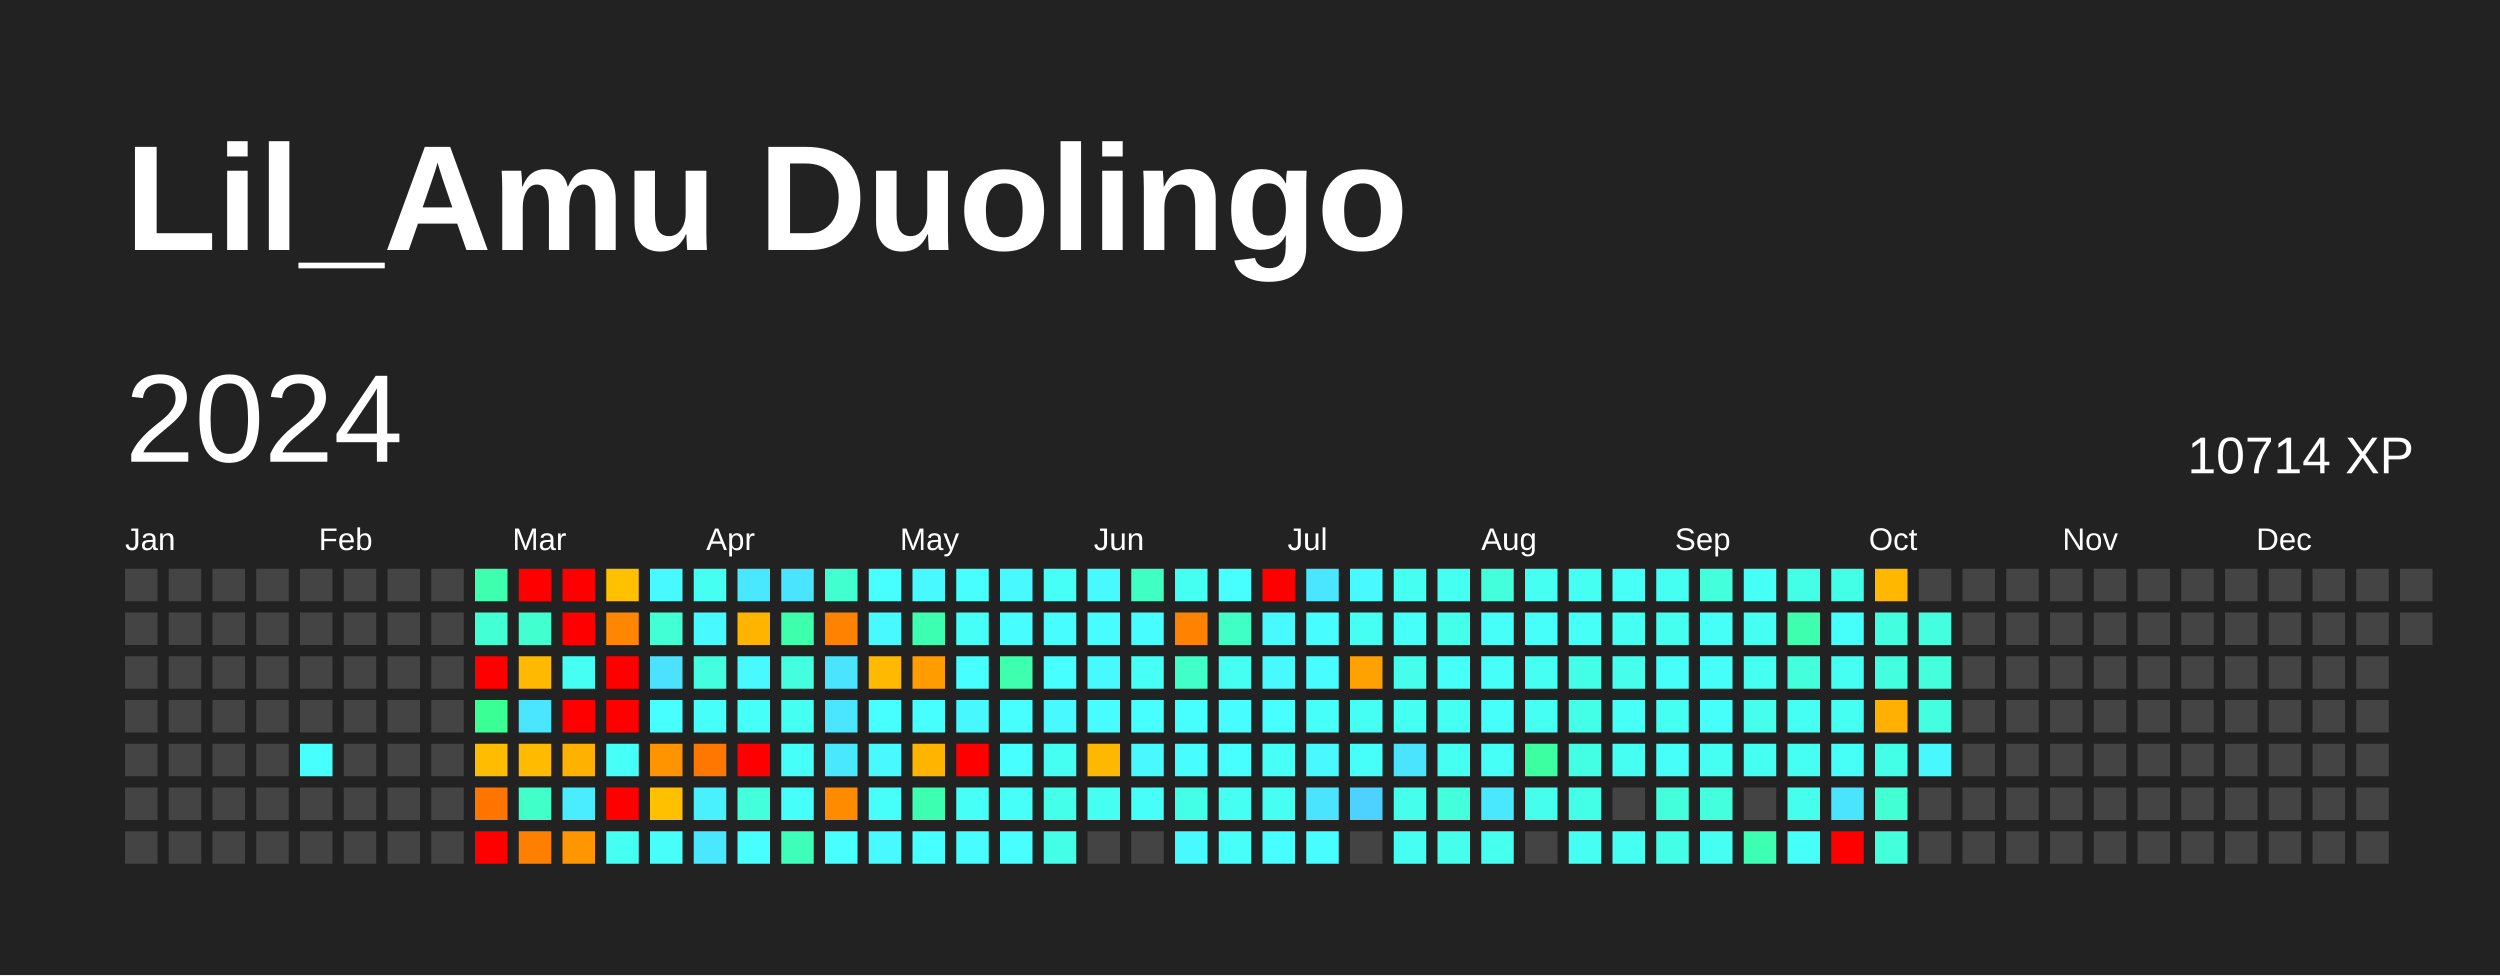
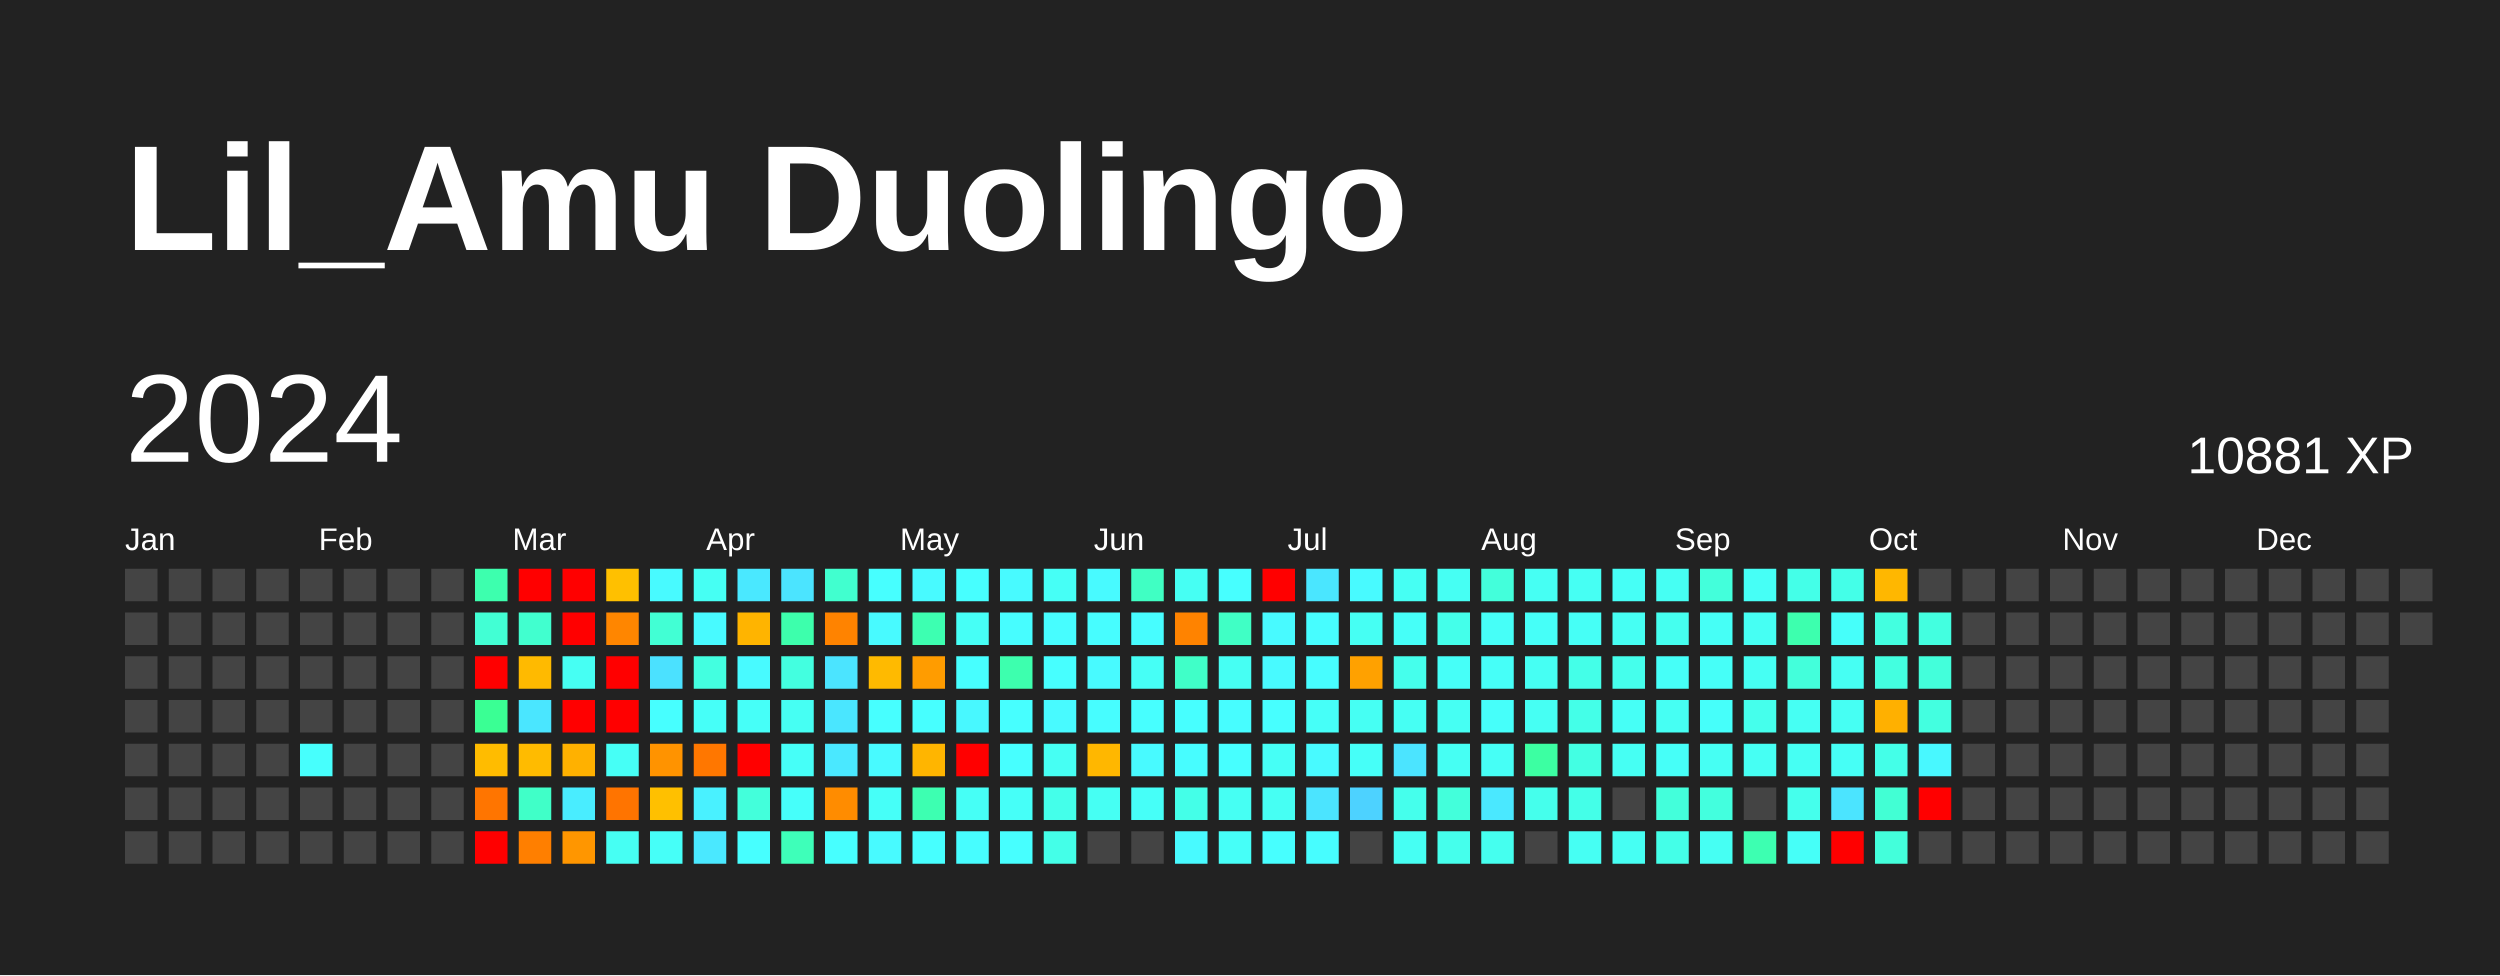
<svg xmlns="http://www.w3.org/2000/svg" baseProfile="full" height="78mm" version="1.1" viewBox="0,0,200,78" width="200mm">
  <defs />
  <rect fill="#222222" height="78" width="200" x="0" y="0" />
  <text fill="#FFFFFF" style="font-size:12px; font-family:Arial; font-weight:bold;" x="10" y="20">Lil_Amu Duolingo</text>
  <text dominant-baseline="hanging" fill="#FFFFFF" style="font-size:10.0px; font-family:Arial;" x="10" y="30">2024</text>
-   <text dominant-baseline="hanging" fill="#FFFFFF" style="font-size:4.125px; font-family:Arial;" x="175" y="35">10714 XP</text>
+   <text dominant-baseline="hanging" fill="#FFFFFF" style="font-size:4.125px; font-family:Arial;" x="175" y="35">10881 XP</text>
  <text fill="#FFFFFF" style="font-size:2.5px; font-family:Arial" x="10.0" y="44">Jan</text>
  <text fill="#FFFFFF" style="font-size:2.5px; font-family:Arial" x="25.5" y="44">Feb</text>
  <text fill="#FFFFFF" style="font-size:2.5px; font-family:Arial" x="41.0" y="44">Mar</text>
  <text fill="#FFFFFF" style="font-size:2.5px; font-family:Arial" x="56.5" y="44">Apr</text>
  <text fill="#FFFFFF" style="font-size:2.5px; font-family:Arial" x="72.0" y="44">May</text>
  <text fill="#FFFFFF" style="font-size:2.5px; font-family:Arial" x="87.5" y="44">Jun</text>
  <text fill="#FFFFFF" style="font-size:2.5px; font-family:Arial" x="103.0" y="44">Jul</text>
  <text fill="#FFFFFF" style="font-size:2.5px; font-family:Arial" x="118.5" y="44">Aug</text>
  <text fill="#FFFFFF" style="font-size:2.5px; font-family:Arial" x="134.0" y="44">Sep</text>
  <text fill="#FFFFFF" style="font-size:2.5px; font-family:Arial" x="149.5" y="44">Oct</text>
  <text fill="#FFFFFF" style="font-size:2.5px; font-family:Arial" x="165.0" y="44">Nov</text>
  <text fill="#FFFFFF" style="font-size:2.5px; font-family:Arial" x="180.5" y="44">Dec</text>
  <rect fill="#444444" height="2.6" width="2.6" x="10.0" y="45.5" />
  <rect fill="#444444" height="2.6" width="2.6" x="10.0" y="49.0" />
  <rect fill="#444444" height="2.6" width="2.6" x="10.0" y="52.5" />
  <rect fill="#444444" height="2.6" width="2.6" x="10.0" y="56.0" />
  <rect fill="#444444" height="2.6" width="2.6" x="10.0" y="59.5" />
  <rect fill="#444444" height="2.6" width="2.6" x="10.0" y="63.0" />
  <rect fill="#444444" height="2.6" width="2.6" x="10.0" y="66.5" />
  <rect fill="#444444" height="2.6" width="2.6" x="13.5" y="45.5" />
  <rect fill="#444444" height="2.6" width="2.6" x="13.5" y="49.0" />
  <rect fill="#444444" height="2.6" width="2.6" x="13.5" y="52.5" />
  <rect fill="#444444" height="2.6" width="2.6" x="13.5" y="56.0" />
  <rect fill="#444444" height="2.6" width="2.6" x="13.5" y="59.5" />
  <rect fill="#444444" height="2.6" width="2.6" x="13.5" y="63.0" />
  <rect fill="#444444" height="2.6" width="2.6" x="13.5" y="66.5" />
  <rect fill="#444444" height="2.6" width="2.6" x="17.0" y="45.5" />
  <rect fill="#444444" height="2.6" width="2.6" x="17.0" y="49.0" />
  <rect fill="#444444" height="2.6" width="2.6" x="17.0" y="52.5" />
  <rect fill="#444444" height="2.6" width="2.6" x="17.0" y="56.0" />
  <rect fill="#444444" height="2.6" width="2.6" x="17.0" y="59.5" />
  <rect fill="#444444" height="2.6" width="2.6" x="17.0" y="63.0" />
  <rect fill="#444444" height="2.6" width="2.6" x="17.0" y="66.5" />
  <rect fill="#444444" height="2.6" width="2.6" x="20.5" y="45.5" />
  <rect fill="#444444" height="2.6" width="2.6" x="20.5" y="49.0" />
  <rect fill="#444444" height="2.6" width="2.6" x="20.5" y="52.5" />
  <rect fill="#444444" height="2.6" width="2.6" x="20.5" y="56.0" />
  <rect fill="#444444" height="2.6" width="2.6" x="20.5" y="59.5" />
  <rect fill="#444444" height="2.6" width="2.6" x="20.5" y="63.0" />
  <rect fill="#444444" height="2.6" width="2.6" x="20.5" y="66.5" />
  <rect fill="#444444" height="2.6" width="2.6" x="24.0" y="45.5" />
  <rect fill="#444444" height="2.6" width="2.6" x="24.0" y="49.0" />
  <rect fill="#444444" height="2.6" width="2.6" x="24.0" y="52.5" />
  <rect fill="#444444" height="2.6" width="2.6" x="24.0" y="56.0" />
  <rect fill="#47fffd" height="2.6" width="2.6" x="24.0" y="59.5" />
  <rect fill="#444444" height="2.6" width="2.6" x="24.0" y="63.0" />
  <rect fill="#444444" height="2.6" width="2.6" x="24.0" y="66.5" />
  <rect fill="#444444" height="2.6" width="2.6" x="27.5" y="45.5" />
  <rect fill="#444444" height="2.6" width="2.6" x="27.5" y="49.0" />
  <rect fill="#444444" height="2.6" width="2.6" x="27.5" y="52.5" />
  <rect fill="#444444" height="2.6" width="2.6" x="27.5" y="56.0" />
  <rect fill="#444444" height="2.6" width="2.6" x="27.5" y="59.5" />
  <rect fill="#444444" height="2.6" width="2.6" x="27.5" y="63.0" />
  <rect fill="#444444" height="2.6" width="2.6" x="27.5" y="66.5" />
  <rect fill="#444444" height="2.6" width="2.6" x="31.0" y="45.5" />
  <rect fill="#444444" height="2.6" width="2.6" x="31.0" y="49.0" />
  <rect fill="#444444" height="2.6" width="2.6" x="31.0" y="52.5" />
  <rect fill="#444444" height="2.6" width="2.6" x="31.0" y="56.0" />
  <rect fill="#444444" height="2.6" width="2.6" x="31.0" y="59.5" />
  <rect fill="#444444" height="2.6" width="2.6" x="31.0" y="63.0" />
  <rect fill="#444444" height="2.6" width="2.6" x="31.0" y="66.5" />
  <rect fill="#444444" height="2.6" width="2.6" x="34.5" y="45.5" />
  <rect fill="#444444" height="2.6" width="2.6" x="34.5" y="49.0" />
  <rect fill="#444444" height="2.6" width="2.6" x="34.5" y="52.5" />
  <rect fill="#444444" height="2.6" width="2.6" x="34.5" y="56.0" />
  <rect fill="#444444" height="2.6" width="2.6" x="34.5" y="59.5" />
  <rect fill="#444444" height="2.6" width="2.6" x="34.5" y="63.0" />
  <rect fill="#444444" height="2.6" width="2.6" x="34.5" y="66.5" />
  <rect fill="#3dffae" height="2.6" width="2.6" x="38.0" y="45.5" />
  <rect fill="#42ffd4" height="2.6" width="2.6" x="38.0" y="49.0" />
  <rect fill="red" height="2.6" width="2.6" x="38.0" y="52.5" />
  <rect fill="#3aff94" height="2.6" width="2.6" x="38.0" y="56.0" />
  <rect fill="#ffbc00" height="2.6" width="2.6" x="38.0" y="59.5" />
  <rect fill="#ff7500" height="2.6" width="2.6" x="38.0" y="63.0" />
  <rect fill="red" height="2.6" width="2.6" x="38.0" y="66.5" />
  <rect fill="red" height="2.6" width="2.6" x="41.5" y="45.5" />
  <rect fill="#41ffcf" height="2.6" width="2.6" x="41.5" y="49.0" />
  <rect fill="#ffba00" height="2.6" width="2.6" x="41.5" y="52.5" />
  <rect fill="#4ae6ff" height="2.6" width="2.6" x="41.5" y="56.0" />
  <rect fill="#ffbb00" height="2.6" width="2.6" x="41.5" y="59.5" />
  <rect fill="#40ffc8" height="2.6" width="2.6" x="41.5" y="63.0" />
  <rect fill="#ff7f00" height="2.6" width="2.6" x="41.5" y="66.5" />
  <rect fill="red" height="2.6" width="2.6" x="45.0" y="45.5" />
  <rect fill="red" height="2.6" width="2.6" x="45.0" y="49.0" />
  <rect fill="#46fff3" height="2.6" width="2.6" x="45.0" y="52.5" />
  <rect fill="red" height="2.6" width="2.6" x="45.0" y="56.0" />
  <rect fill="#ffb100" height="2.6" width="2.6" x="45.0" y="59.5" />
  <rect fill="#49edff" height="2.6" width="2.6" x="45.0" y="63.0" />
  <rect fill="#ff9600" height="2.6" width="2.6" x="45.0" y="66.5" />
  <rect fill="#ffc000" height="2.6" width="2.6" x="48.5" y="45.5" />
  <rect fill="#ff8600" height="2.6" width="2.6" x="48.5" y="49.0" />
  <rect fill="red" height="2.6" width="2.6" x="48.5" y="52.5" />
  <rect fill="red" height="2.6" width="2.6" x="48.5" y="56.0" />
  <rect fill="#46fff6" height="2.6" width="2.6" x="48.5" y="59.5" />
-   <rect fill="red" height="2.6" width="2.6" x="48.5" y="63.0" />
+   <rect fill="#ff7400" height="2.6" width="2.6" x="48.5" y="63.0" />
  <rect fill="#46fff3" height="2.6" width="2.6" x="48.5" y="66.5" />
  <rect fill="#48faff" height="2.6" width="2.6" x="52.0" y="45.5" />
  <rect fill="#42ffd4" height="2.6" width="2.6" x="52.0" y="49.0" />
  <rect fill="#4be1ff" height="2.6" width="2.6" x="52.0" y="52.5" />
  <rect fill="#47ffff" height="2.6" width="2.6" x="52.0" y="56.0" />
  <rect fill="#ff9300" height="2.6" width="2.6" x="52.0" y="59.5" />
  <rect fill="#ffc000" height="2.6" width="2.6" x="52.0" y="63.0" />
  <rect fill="#46fff8" height="2.6" width="2.6" x="52.0" y="66.5" />
  <rect fill="#46fff3" height="2.6" width="2.6" x="55.5" y="45.5" />
  <rect fill="#48faff" height="2.6" width="2.6" x="55.5" y="49.0" />
  <rect fill="#43ffe0" height="2.6" width="2.6" x="55.5" y="52.5" />
  <rect fill="#46fff8" height="2.6" width="2.6" x="55.5" y="56.0" />
  <rect fill="#ff7700" height="2.6" width="2.6" x="55.5" y="59.5" />
  <rect fill="#49f1ff" height="2.6" width="2.6" x="55.5" y="63.0" />
  <rect fill="#4ae8ff" height="2.6" width="2.6" x="55.5" y="66.5" />
  <rect fill="#4ae8ff" height="2.6" width="2.6" x="59.0" y="45.5" />
  <rect fill="#ffb400" height="2.6" width="2.6" x="59.0" y="49.0" />
  <rect fill="#48faff" height="2.6" width="2.6" x="59.0" y="52.5" />
  <rect fill="#46fff8" height="2.6" width="2.6" x="59.0" y="56.0" />
  <rect fill="red" height="2.6" width="2.6" x="59.0" y="59.5" />
  <rect fill="#43ffdb" height="2.6" width="2.6" x="59.0" y="63.0" />
  <rect fill="#47ffff" height="2.6" width="2.6" x="59.0" y="66.5" />
  <rect fill="#4be4ff" height="2.6" width="2.6" x="62.5" y="45.5" />
  <rect fill="#3dffac" height="2.6" width="2.6" x="62.5" y="49.0" />
  <rect fill="#43ffe0" height="2.6" width="2.6" x="62.5" y="52.5" />
  <rect fill="#46fff3" height="2.6" width="2.6" x="62.5" y="56.0" />
  <rect fill="#46fff8" height="2.6" width="2.6" x="62.5" y="59.5" />
  <rect fill="#46fffa" height="2.6" width="2.6" x="62.5" y="63.0" />
  <rect fill="#3effb9" height="2.6" width="2.6" x="62.5" y="66.5" />
  <rect fill="#41ffcf" height="2.6" width="2.6" x="66.0" y="45.5" />
  <rect fill="#ff8300" height="2.6" width="2.6" x="66.0" y="49.0" />
  <rect fill="#4be4ff" height="2.6" width="2.6" x="66.0" y="52.5" />
  <rect fill="#4ae6ff" height="2.6" width="2.6" x="66.0" y="56.0" />
  <rect fill="#4ae8ff" height="2.6" width="2.6" x="66.0" y="59.5" />
  <rect fill="#ff8c00" height="2.6" width="2.6" x="66.0" y="63.0" />
  <rect fill="#47ffff" height="2.6" width="2.6" x="66.0" y="66.5" />
  <rect fill="#47ffff" height="2.6" width="2.6" x="69.5" y="45.5" />
  <rect fill="#48faff" height="2.6" width="2.6" x="69.5" y="49.0" />
  <rect fill="#ffba00" height="2.6" width="2.6" x="69.5" y="52.5" />
  <rect fill="#47ffff" height="2.6" width="2.6" x="69.5" y="56.0" />
  <rect fill="#48faff" height="2.6" width="2.6" x="69.5" y="59.5" />
  <rect fill="#46fff8" height="2.6" width="2.6" x="69.5" y="63.0" />
  <rect fill="#48faff" height="2.6" width="2.6" x="69.5" y="66.5" />
  <rect fill="#48faff" height="2.6" width="2.6" x="73.0" y="45.5" />
  <rect fill="#3dffb1" height="2.6" width="2.6" x="73.0" y="49.0" />
  <rect fill="#ff9c00" height="2.6" width="2.6" x="73.0" y="52.5" />
  <rect fill="#47ffff" height="2.6" width="2.6" x="73.0" y="56.0" />
  <rect fill="#ffb500" height="2.6" width="2.6" x="73.0" y="59.5" />
  <rect fill="#3dffb1" height="2.6" width="2.6" x="73.0" y="63.0" />
  <rect fill="#47ffff" height="2.6" width="2.6" x="73.0" y="66.5" />
  <rect fill="#47ffff" height="2.6" width="2.6" x="76.5" y="45.5" />
  <rect fill="#46fff6" height="2.6" width="2.6" x="76.5" y="49.0" />
  <rect fill="#47ffff" height="2.6" width="2.6" x="76.5" y="52.5" />
  <rect fill="#48f8ff" height="2.6" width="2.6" x="76.5" y="56.0" />
  <rect fill="red" height="2.6" width="2.6" x="76.5" y="59.5" />
  <rect fill="#46fff6" height="2.6" width="2.6" x="76.5" y="63.0" />
  <rect fill="#47fdff" height="2.6" width="2.6" x="76.5" y="66.5" />
  <rect fill="#48faff" height="2.6" width="2.6" x="80.0" y="45.5" />
  <rect fill="#47fdff" height="2.6" width="2.6" x="80.0" y="49.0" />
  <rect fill="#3dffae" height="2.6" width="2.6" x="80.0" y="52.5" />
  <rect fill="#47ffff" height="2.6" width="2.6" x="80.0" y="56.0" />
  <rect fill="#47ffff" height="2.6" width="2.6" x="80.0" y="59.5" />
  <rect fill="#46fff8" height="2.6" width="2.6" x="80.0" y="63.0" />
  <rect fill="#47ffff" height="2.6" width="2.6" x="80.0" y="66.5" />
  <rect fill="#46fff6" height="2.6" width="2.6" x="83.5" y="45.5" />
  <rect fill="#47fdff" height="2.6" width="2.6" x="83.5" y="49.0" />
  <rect fill="#47ffff" height="2.6" width="2.6" x="83.5" y="52.5" />
  <rect fill="#48faff" height="2.6" width="2.6" x="83.5" y="56.0" />
  <rect fill="#46fff3" height="2.6" width="2.6" x="83.5" y="59.5" />
  <rect fill="#44ffea" height="2.6" width="2.6" x="83.5" y="63.0" />
  <rect fill="#44ffe8" height="2.6" width="2.6" x="83.5" y="66.5" />
  <rect fill="#48faff" height="2.6" width="2.6" x="87.0" y="45.5" />
  <rect fill="#47fdff" height="2.6" width="2.6" x="87.0" y="49.0" />
  <rect fill="#48faff" height="2.6" width="2.6" x="87.0" y="52.5" />
  <rect fill="#47fdff" height="2.6" width="2.6" x="87.0" y="56.0" />
  <rect fill="#ffb700" height="2.6" width="2.6" x="87.0" y="59.5" />
  <rect fill="#46fff3" height="2.6" width="2.6" x="87.0" y="63.0" />
  <rect fill="#444444" height="2.6" width="2.6" x="87.0" y="66.5" />
  <rect fill="#40ffc3" height="2.6" width="2.6" x="90.5" y="45.5" />
  <rect fill="#47fdff" height="2.6" width="2.6" x="90.5" y="49.0" />
  <rect fill="#46fff6" height="2.6" width="2.6" x="90.5" y="52.5" />
  <rect fill="#47ffff" height="2.6" width="2.6" x="90.5" y="56.0" />
  <rect fill="#48faff" height="2.6" width="2.6" x="90.5" y="59.5" />
  <rect fill="#46fff8" height="2.6" width="2.6" x="90.5" y="63.0" />
  <rect fill="#444444" height="2.6" width="2.6" x="90.5" y="66.5" />
  <rect fill="#46fff3" height="2.6" width="2.6" x="94.0" y="45.5" />
  <rect fill="#ff8300" height="2.6" width="2.6" x="94.0" y="49.0" />
  <rect fill="#40ffc8" height="2.6" width="2.6" x="94.0" y="52.5" />
  <rect fill="#47ffff" height="2.6" width="2.6" x="94.0" y="56.0" />
  <rect fill="#47fdff" height="2.6" width="2.6" x="94.0" y="59.5" />
  <rect fill="#44ffe8" height="2.6" width="2.6" x="94.0" y="63.0" />
  <rect fill="#48faff" height="2.6" width="2.6" x="94.0" y="66.5" />
  <rect fill="#47ffff" height="2.6" width="2.6" x="97.5" y="45.5" />
  <rect fill="#40ffc5" height="2.6" width="2.6" x="97.5" y="49.0" />
  <rect fill="#46fff3" height="2.6" width="2.6" x="97.5" y="52.5" />
  <rect fill="#47fdff" height="2.6" width="2.6" x="97.5" y="56.0" />
  <rect fill="#47ffff" height="2.6" width="2.6" x="97.5" y="59.5" />
  <rect fill="#46fff3" height="2.6" width="2.6" x="97.5" y="63.0" />
  <rect fill="#46fff8" height="2.6" width="2.6" x="97.5" y="66.5" />
  <rect fill="red" height="2.6" width="2.6" x="101.0" y="45.5" />
  <rect fill="#48faff" height="2.6" width="2.6" x="101.0" y="49.0" />
  <rect fill="#48faff" height="2.6" width="2.6" x="101.0" y="52.5" />
  <rect fill="#47ffff" height="2.6" width="2.6" x="101.0" y="56.0" />
  <rect fill="#46fff6" height="2.6" width="2.6" x="101.0" y="59.5" />
  <rect fill="#46fff3" height="2.6" width="2.6" x="101.0" y="63.0" />
  <rect fill="#47ffff" height="2.6" width="2.6" x="101.0" y="66.5" />
  <rect fill="#4ae6ff" height="2.6" width="2.6" x="104.5" y="45.5" />
  <rect fill="#47fdff" height="2.6" width="2.6" x="104.5" y="49.0" />
  <rect fill="#47fdff" height="2.6" width="2.6" x="104.5" y="52.5" />
  <rect fill="#46fff8" height="2.6" width="2.6" x="104.5" y="56.0" />
  <rect fill="#48faff" height="2.6" width="2.6" x="104.5" y="59.5" />
  <rect fill="#4be4ff" height="2.6" width="2.6" x="104.5" y="63.0" />
  <rect fill="#47fdff" height="2.6" width="2.6" x="104.5" y="66.5" />
  <rect fill="#48faff" height="2.6" width="2.6" x="108.0" y="45.5" />
  <rect fill="#46fff3" height="2.6" width="2.6" x="108.0" y="49.0" />
  <rect fill="#ffa100" height="2.6" width="2.6" x="108.0" y="52.5" />
  <rect fill="#46fff3" height="2.6" width="2.6" x="108.0" y="56.0" />
  <rect fill="#46fff8" height="2.6" width="2.6" x="108.0" y="59.5" />
  <rect fill="#4dd2ff" height="2.6" width="2.6" x="108.0" y="63.0" />
  <rect fill="#444444" height="2.6" width="2.6" x="108.0" y="66.5" />
  <rect fill="#46fff3" height="2.6" width="2.6" x="111.5" y="45.5" />
  <rect fill="#46fff8" height="2.6" width="2.6" x="111.5" y="49.0" />
  <rect fill="#45ffec" height="2.6" width="2.6" x="111.5" y="52.5" />
  <rect fill="#46fff3" height="2.6" width="2.6" x="111.5" y="56.0" />
  <rect fill="#4be4ff" height="2.6" width="2.6" x="111.5" y="59.5" />
  <rect fill="#45ffec" height="2.6" width="2.6" x="111.5" y="63.0" />
  <rect fill="#46fff3" height="2.6" width="2.6" x="111.5" y="66.5" />
  <rect fill="#46fff3" height="2.6" width="2.6" x="115.0" y="45.5" />
  <rect fill="#44ffea" height="2.6" width="2.6" x="115.0" y="49.0" />
  <rect fill="#46fff8" height="2.6" width="2.6" x="115.0" y="52.5" />
  <rect fill="#46fff3" height="2.6" width="2.6" x="115.0" y="56.0" />
  <rect fill="#46fff3" height="2.6" width="2.6" x="115.0" y="59.5" />
  <rect fill="#43ffdb" height="2.6" width="2.6" x="115.0" y="63.0" />
  <rect fill="#45ffec" height="2.6" width="2.6" x="115.0" y="66.5" />
  <rect fill="#43ffdb" height="2.6" width="2.6" x="118.5" y="45.5" />
  <rect fill="#46fff8" height="2.6" width="2.6" x="118.5" y="49.0" />
  <rect fill="#46fff8" height="2.6" width="2.6" x="118.5" y="52.5" />
  <rect fill="#46fffa" height="2.6" width="2.6" x="118.5" y="56.0" />
  <rect fill="#46fff6" height="2.6" width="2.6" x="118.5" y="59.5" />
  <rect fill="#4ae8ff" height="2.6" width="2.6" x="118.5" y="63.0" />
  <rect fill="#45ffef" height="2.6" width="2.6" x="118.5" y="66.5" />
  <rect fill="#46fff3" height="2.6" width="2.6" x="122.0" y="45.5" />
  <rect fill="#46fff8" height="2.6" width="2.6" x="122.0" y="49.0" />
  <rect fill="#46fff3" height="2.6" width="2.6" x="122.0" y="52.5" />
  <rect fill="#46fff3" height="2.6" width="2.6" x="122.0" y="56.0" />
  <rect fill="#3cffa2" height="2.6" width="2.6" x="122.0" y="59.5" />
  <rect fill="#45ffec" height="2.6" width="2.6" x="122.0" y="63.0" />
  <rect fill="#444444" height="2.6" width="2.6" x="122.0" y="66.5" />
  <rect fill="#46fff3" height="2.6" width="2.6" x="125.5" y="45.5" />
  <rect fill="#46fff6" height="2.6" width="2.6" x="125.5" y="49.0" />
  <rect fill="#44ffe8" height="2.6" width="2.6" x="125.5" y="52.5" />
  <rect fill="#44ffe8" height="2.6" width="2.6" x="125.5" y="56.0" />
  <rect fill="#43ffe3" height="2.6" width="2.6" x="125.5" y="59.5" />
  <rect fill="#44ffe8" height="2.6" width="2.6" x="125.5" y="63.0" />
  <rect fill="#46fff3" height="2.6" width="2.6" x="125.5" y="66.5" />
  <rect fill="#46fff6" height="2.6" width="2.6" x="129.0" y="45.5" />
  <rect fill="#46fff3" height="2.6" width="2.6" x="129.0" y="49.0" />
  <rect fill="#45ffec" height="2.6" width="2.6" x="129.0" y="52.5" />
  <rect fill="#46fff6" height="2.6" width="2.6" x="129.0" y="56.0" />
  <rect fill="#46fff3" height="2.6" width="2.6" x="129.0" y="59.5" />
  <rect fill="#444444" height="2.6" width="2.6" x="129.0" y="63.0" />
  <rect fill="#46fff3" height="2.6" width="2.6" x="129.0" y="66.5" />
  <rect fill="#46fff3" height="2.6" width="2.6" x="132.5" y="45.5" />
  <rect fill="#45ffef" height="2.6" width="2.6" x="132.5" y="49.0" />
  <rect fill="#46fff8" height="2.6" width="2.6" x="132.5" y="52.5" />
  <rect fill="#46fff3" height="2.6" width="2.6" x="132.5" y="56.0" />
  <rect fill="#46fff8" height="2.6" width="2.6" x="132.5" y="59.5" />
  <rect fill="#43ffdb" height="2.6" width="2.6" x="132.5" y="63.0" />
  <rect fill="#44ffe8" height="2.6" width="2.6" x="132.5" y="66.5" />
  <rect fill="#43ffdb" height="2.6" width="2.6" x="136.0" y="45.5" />
  <rect fill="#46fff6" height="2.6" width="2.6" x="136.0" y="49.0" />
  <rect fill="#46fff8" height="2.6" width="2.6" x="136.0" y="52.5" />
  <rect fill="#46fffa" height="2.6" width="2.6" x="136.0" y="56.0" />
  <rect fill="#46fff3" height="2.6" width="2.6" x="136.0" y="59.5" />
  <rect fill="#43ffde" height="2.6" width="2.6" x="136.0" y="63.0" />
  <rect fill="#46fff3" height="2.6" width="2.6" x="136.0" y="66.5" />
  <rect fill="#46fff6" height="2.6" width="2.6" x="139.5" y="45.5" />
  <rect fill="#46fff3" height="2.6" width="2.6" x="139.5" y="49.0" />
  <rect fill="#46fff3" height="2.6" width="2.6" x="139.5" y="52.5" />
  <rect fill="#45ffec" height="2.6" width="2.6" x="139.5" y="56.0" />
  <rect fill="#46fff3" height="2.6" width="2.6" x="139.5" y="59.5" />
  <rect fill="#444444" height="2.6" width="2.6" x="139.5" y="63.0" />
  <rect fill="#3dffb1" height="2.6" width="2.6" x="139.5" y="66.5" />
  <rect fill="#44ffe8" height="2.6" width="2.6" x="143.0" y="45.5" />
  <rect fill="#3dffae" height="2.6" width="2.6" x="143.0" y="49.0" />
  <rect fill="#43ffdb" height="2.6" width="2.6" x="143.0" y="52.5" />
  <rect fill="#46fff3" height="2.6" width="2.6" x="143.0" y="56.0" />
  <rect fill="#46fff3" height="2.6" width="2.6" x="143.0" y="59.5" />
  <rect fill="#45ffec" height="2.6" width="2.6" x="143.0" y="63.0" />
  <rect fill="#46fff8" height="2.6" width="2.6" x="143.0" y="66.5" />
  <rect fill="#44ffe8" height="2.6" width="2.6" x="146.5" y="45.5" />
  <rect fill="#46fffa" height="2.6" width="2.6" x="146.5" y="49.0" />
  <rect fill="#46fff3" height="2.6" width="2.6" x="146.5" y="52.5" />
  <rect fill="#46fff3" height="2.6" width="2.6" x="146.5" y="56.0" />
  <rect fill="#46fff6" height="2.6" width="2.6" x="146.5" y="59.5" />
  <rect fill="#4be4ff" height="2.6" width="2.6" x="146.5" y="63.0" />
  <rect fill="red" height="2.6" width="2.6" x="146.5" y="66.5" />
  <rect fill="#ffb700" height="2.6" width="2.6" x="150.0" y="45.5" />
  <rect fill="#43ffe0" height="2.6" width="2.6" x="150.0" y="49.0" />
  <rect fill="#43ffe0" height="2.6" width="2.6" x="150.0" y="52.5" />
  <rect fill="#ffb000" height="2.6" width="2.6" x="150.0" y="56.0" />
  <rect fill="#44ffe8" height="2.6" width="2.6" x="150.0" y="59.5" />
  <rect fill="#42ffd4" height="2.6" width="2.6" x="150.0" y="63.0" />
  <rect fill="#43ffdb" height="2.6" width="2.6" x="150.0" y="66.5" />
  <rect fill="#444444" height="2.6" width="2.6" x="153.5" y="45.5" />
  <rect fill="#43ffe0" height="2.6" width="2.6" x="153.5" y="49.0" />
  <rect fill="#43ffdb" height="2.6" width="2.6" x="153.5" y="52.5" />
  <rect fill="#43ffe0" height="2.6" width="2.6" x="153.5" y="56.0" />
  <rect fill="#48f8ff" height="2.6" width="2.6" x="153.5" y="59.5" />
-   <rect fill="#444444" height="2.6" width="2.6" x="153.5" y="63.0" />
+   <rect fill="red" height="2.6" width="2.6" x="153.5" y="63.0" />
  <rect fill="#444444" height="2.6" width="2.6" x="153.5" y="66.5" />
  <rect fill="#444444" height="2.6" width="2.6" x="157.0" y="45.5" />
  <rect fill="#444444" height="2.6" width="2.6" x="157.0" y="49.0" />
  <rect fill="#444444" height="2.6" width="2.6" x="157.0" y="52.5" />
  <rect fill="#444444" height="2.6" width="2.6" x="157.0" y="56.0" />
  <rect fill="#444444" height="2.6" width="2.6" x="157.0" y="59.5" />
  <rect fill="#444444" height="2.6" width="2.6" x="157.0" y="63.0" />
  <rect fill="#444444" height="2.6" width="2.6" x="157.0" y="66.5" />
  <rect fill="#444444" height="2.6" width="2.6" x="160.5" y="45.5" />
  <rect fill="#444444" height="2.6" width="2.6" x="160.5" y="49.0" />
  <rect fill="#444444" height="2.6" width="2.6" x="160.5" y="52.5" />
  <rect fill="#444444" height="2.6" width="2.6" x="160.5" y="56.0" />
  <rect fill="#444444" height="2.6" width="2.6" x="160.5" y="59.5" />
  <rect fill="#444444" height="2.6" width="2.6" x="160.5" y="63.0" />
  <rect fill="#444444" height="2.6" width="2.6" x="160.5" y="66.5" />
  <rect fill="#444444" height="2.6" width="2.6" x="164.0" y="45.5" />
  <rect fill="#444444" height="2.6" width="2.6" x="164.0" y="49.0" />
  <rect fill="#444444" height="2.6" width="2.6" x="164.0" y="52.5" />
  <rect fill="#444444" height="2.6" width="2.6" x="164.0" y="56.0" />
  <rect fill="#444444" height="2.6" width="2.6" x="164.0" y="59.5" />
  <rect fill="#444444" height="2.6" width="2.6" x="164.0" y="63.0" />
  <rect fill="#444444" height="2.6" width="2.6" x="164.0" y="66.5" />
  <rect fill="#444444" height="2.6" width="2.6" x="167.5" y="45.5" />
  <rect fill="#444444" height="2.6" width="2.6" x="167.5" y="49.0" />
  <rect fill="#444444" height="2.6" width="2.6" x="167.5" y="52.5" />
  <rect fill="#444444" height="2.6" width="2.6" x="167.5" y="56.0" />
  <rect fill="#444444" height="2.6" width="2.6" x="167.5" y="59.5" />
  <rect fill="#444444" height="2.6" width="2.6" x="167.5" y="63.0" />
  <rect fill="#444444" height="2.6" width="2.6" x="167.5" y="66.5" />
  <rect fill="#444444" height="2.6" width="2.6" x="171.0" y="45.5" />
  <rect fill="#444444" height="2.6" width="2.6" x="171.0" y="49.0" />
  <rect fill="#444444" height="2.6" width="2.6" x="171.0" y="52.5" />
  <rect fill="#444444" height="2.6" width="2.6" x="171.0" y="56.0" />
  <rect fill="#444444" height="2.6" width="2.6" x="171.0" y="59.5" />
  <rect fill="#444444" height="2.6" width="2.6" x="171.0" y="63.0" />
  <rect fill="#444444" height="2.6" width="2.6" x="171.0" y="66.5" />
  <rect fill="#444444" height="2.6" width="2.6" x="174.5" y="45.5" />
  <rect fill="#444444" height="2.6" width="2.6" x="174.5" y="49.0" />
  <rect fill="#444444" height="2.6" width="2.6" x="174.5" y="52.5" />
  <rect fill="#444444" height="2.6" width="2.6" x="174.5" y="56.0" />
  <rect fill="#444444" height="2.6" width="2.6" x="174.5" y="59.5" />
  <rect fill="#444444" height="2.6" width="2.6" x="174.5" y="63.0" />
  <rect fill="#444444" height="2.6" width="2.6" x="174.5" y="66.5" />
  <rect fill="#444444" height="2.6" width="2.6" x="178.0" y="45.5" />
  <rect fill="#444444" height="2.6" width="2.6" x="178.0" y="49.0" />
  <rect fill="#444444" height="2.6" width="2.6" x="178.0" y="52.5" />
  <rect fill="#444444" height="2.6" width="2.6" x="178.0" y="56.0" />
  <rect fill="#444444" height="2.6" width="2.6" x="178.0" y="59.5" />
  <rect fill="#444444" height="2.6" width="2.6" x="178.0" y="63.0" />
  <rect fill="#444444" height="2.6" width="2.6" x="178.0" y="66.5" />
  <rect fill="#444444" height="2.6" width="2.6" x="181.5" y="45.5" />
  <rect fill="#444444" height="2.6" width="2.6" x="181.5" y="49.0" />
  <rect fill="#444444" height="2.6" width="2.6" x="181.5" y="52.5" />
  <rect fill="#444444" height="2.6" width="2.6" x="181.5" y="56.0" />
  <rect fill="#444444" height="2.6" width="2.6" x="181.5" y="59.5" />
  <rect fill="#444444" height="2.6" width="2.6" x="181.5" y="63.0" />
  <rect fill="#444444" height="2.6" width="2.6" x="181.5" y="66.5" />
  <rect fill="#444444" height="2.6" width="2.6" x="185.0" y="45.5" />
  <rect fill="#444444" height="2.6" width="2.6" x="185.0" y="49.0" />
  <rect fill="#444444" height="2.6" width="2.6" x="185.0" y="52.5" />
  <rect fill="#444444" height="2.6" width="2.6" x="185.0" y="56.0" />
  <rect fill="#444444" height="2.6" width="2.6" x="185.0" y="59.5" />
  <rect fill="#444444" height="2.6" width="2.6" x="185.0" y="63.0" />
  <rect fill="#444444" height="2.6" width="2.6" x="185.0" y="66.5" />
  <rect fill="#444444" height="2.6" width="2.6" x="188.5" y="45.5" />
  <rect fill="#444444" height="2.6" width="2.6" x="188.5" y="49.0" />
  <rect fill="#444444" height="2.6" width="2.6" x="188.5" y="52.5" />
  <rect fill="#444444" height="2.6" width="2.6" x="188.5" y="56.0" />
  <rect fill="#444444" height="2.6" width="2.6" x="188.5" y="59.5" />
  <rect fill="#444444" height="2.6" width="2.6" x="188.5" y="63.0" />
  <rect fill="#444444" height="2.6" width="2.6" x="188.5" y="66.5" />
  <rect fill="#444444" height="2.6" width="2.6" x="192.0" y="45.5" />
  <rect fill="#444444" height="2.6" width="2.6" x="192.0" y="49.0" />
</svg>
